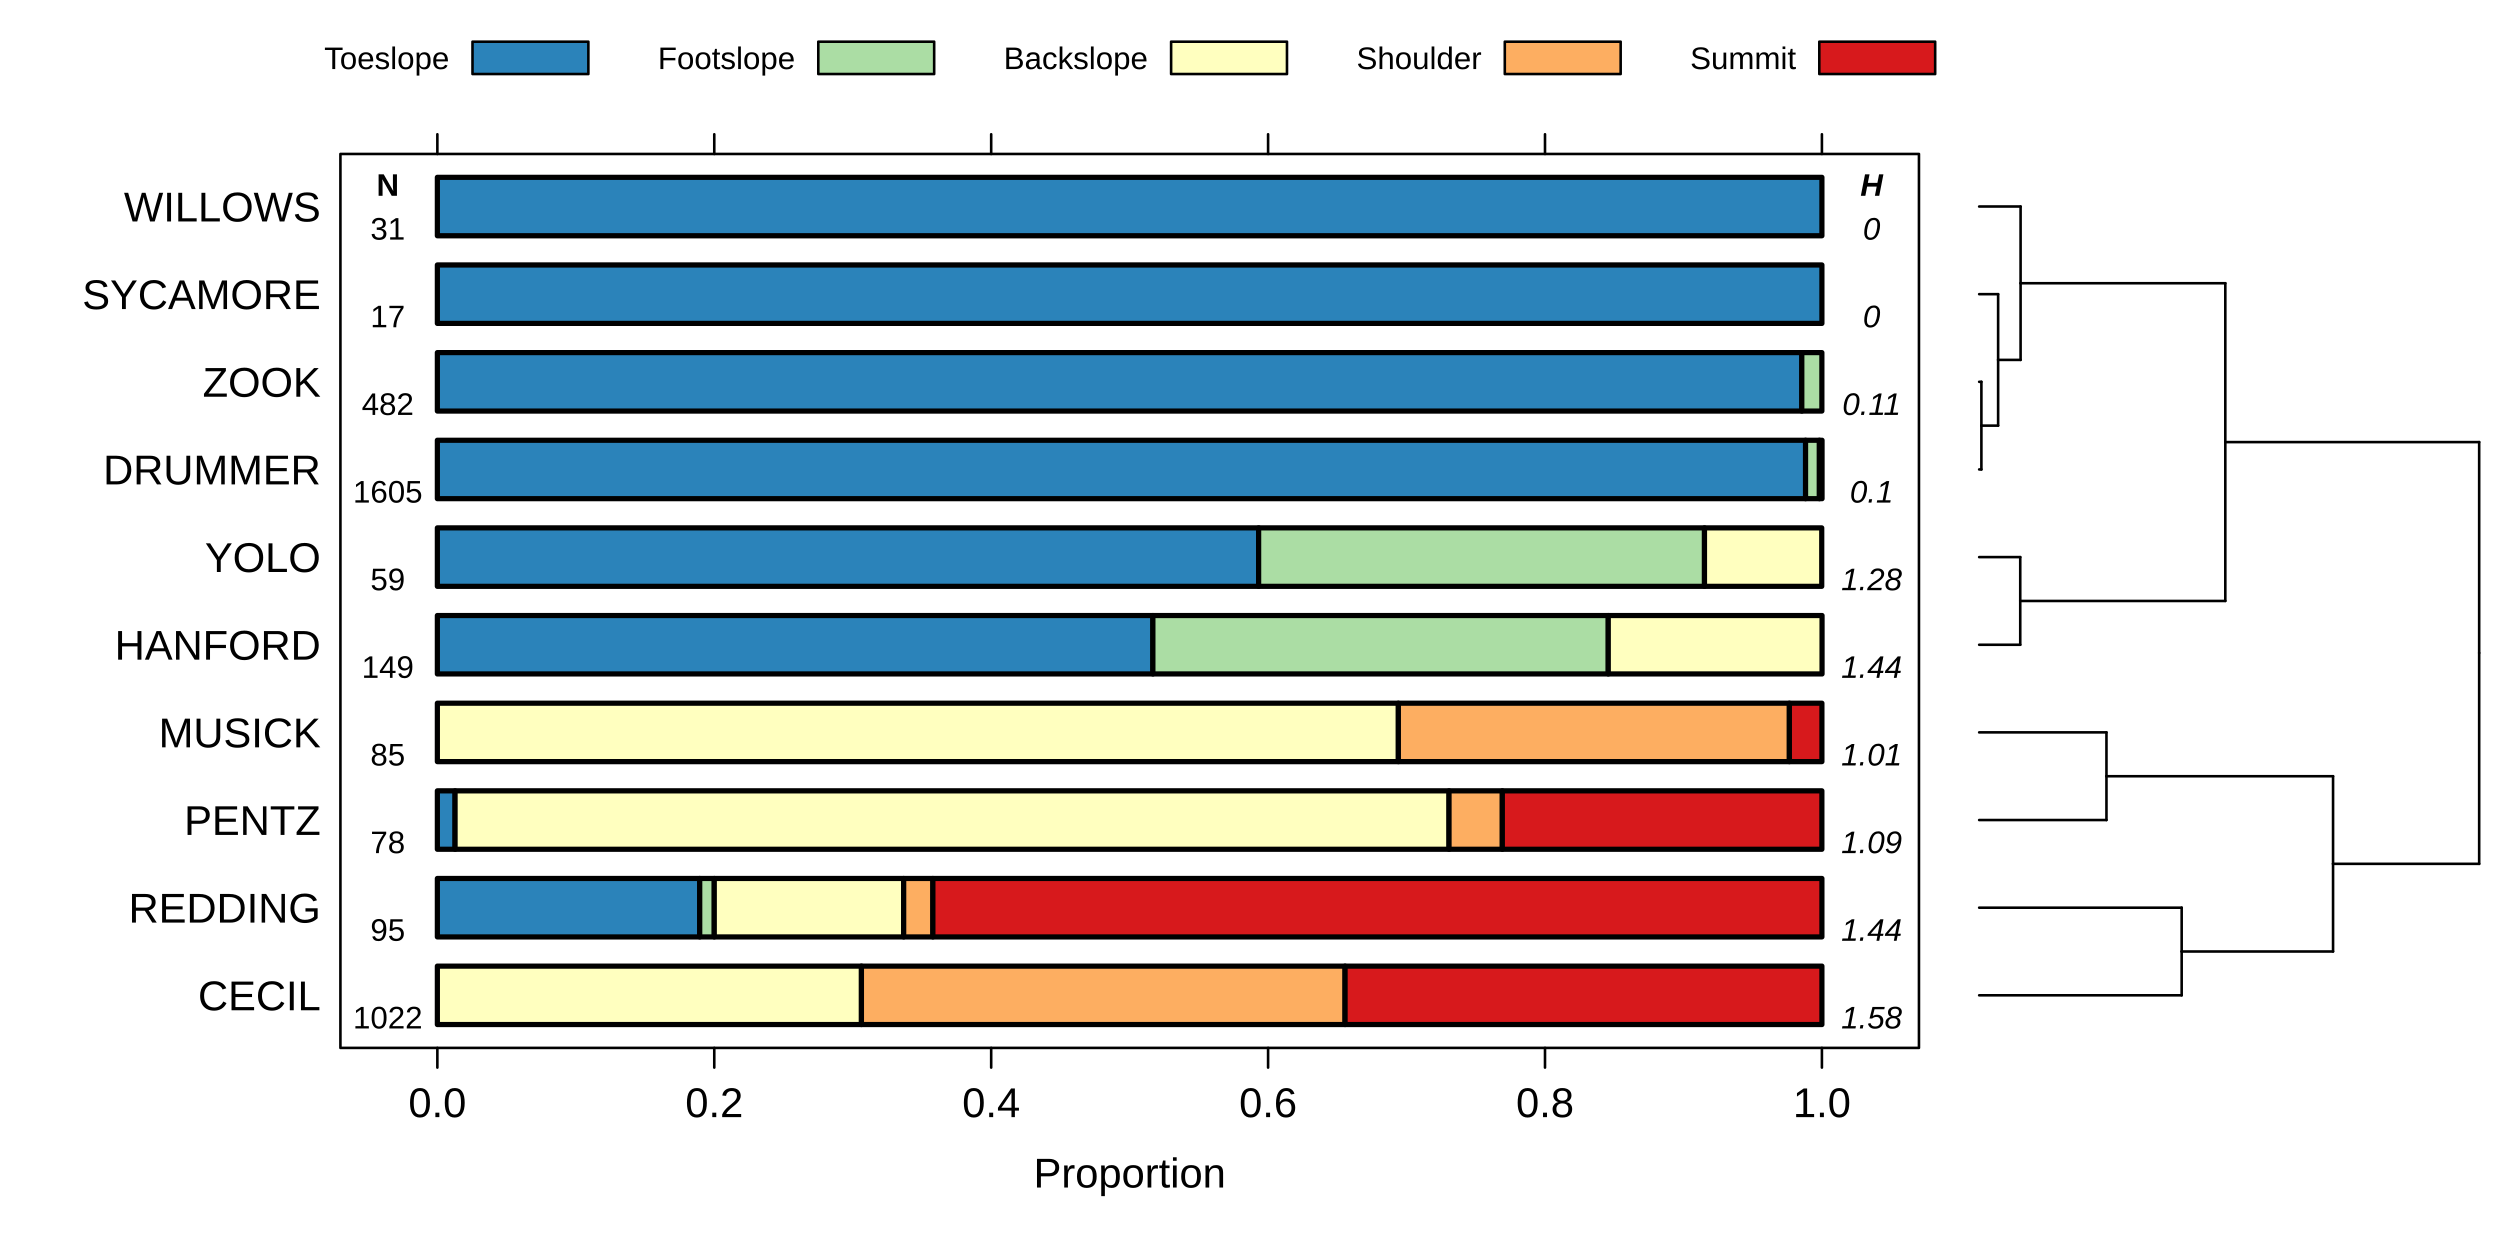
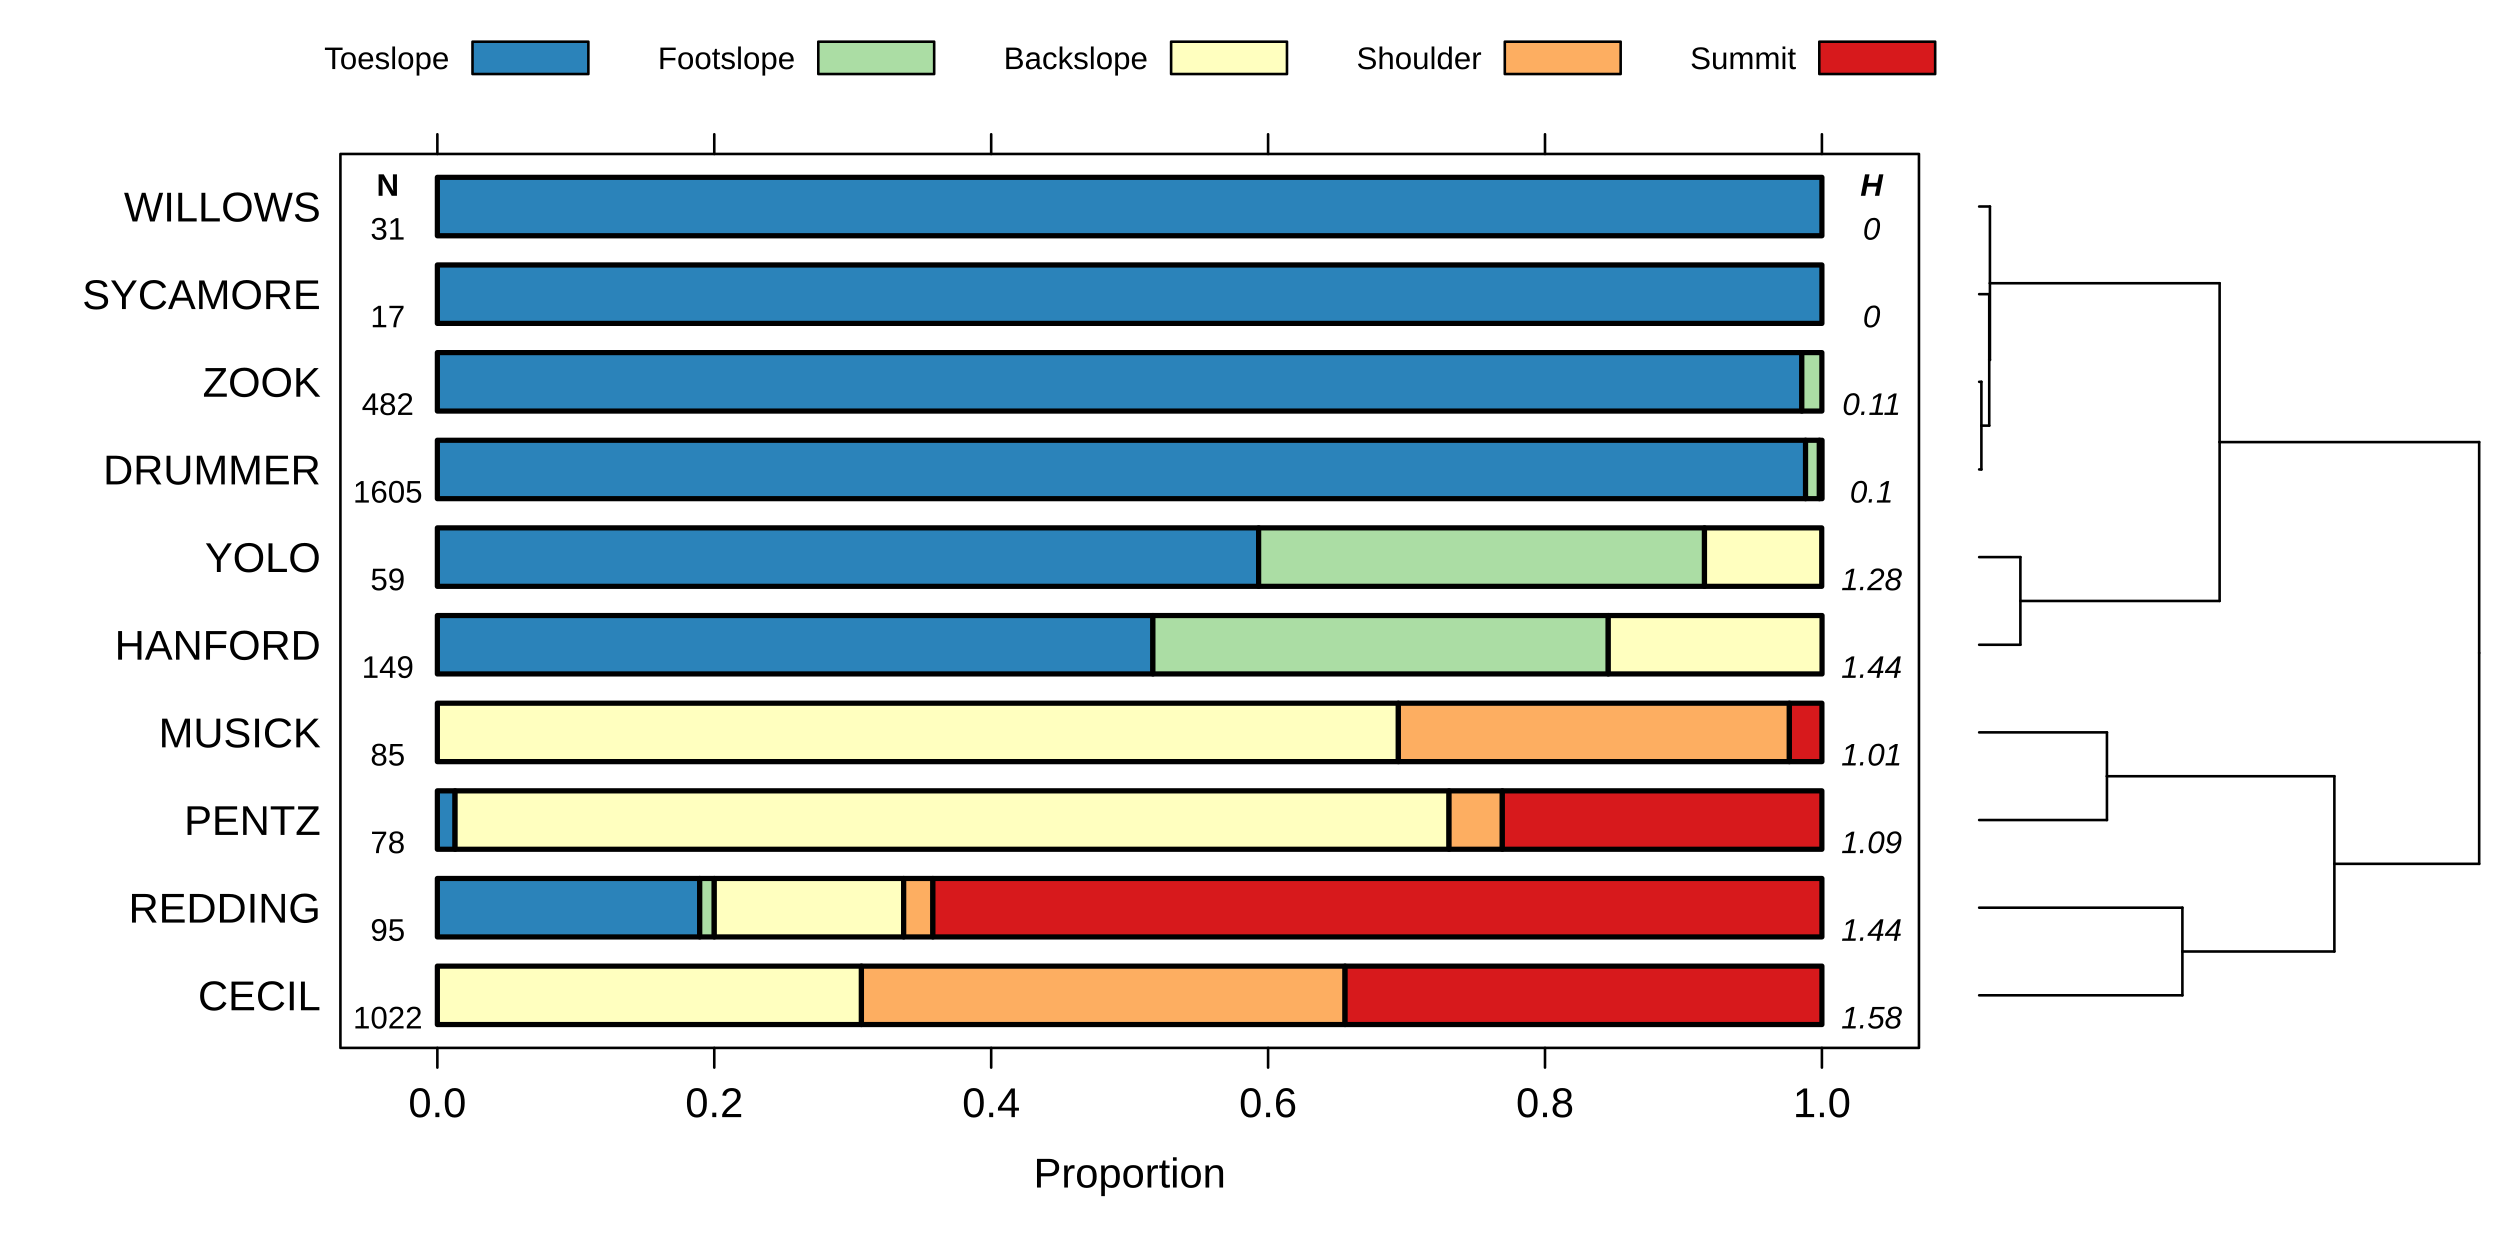
<svg xmlns="http://www.w3.org/2000/svg" class="svglite" width="720.00pt" height="360.00pt" viewBox="0 0 720.00 360.00">
  <defs>
    <style type="text/css">
    .svglite line, .svglite polyline, .svglite polygon, .svglite path, .svglite rect, .svglite circle {
      fill: none;
      stroke: #000000;
      stroke-linecap: round;
      stroke-linejoin: round;
      stroke-miterlimit: 10.00;
    }
    .svglite text {
      white-space: pre;
    }
  </style>
  </defs>
  <rect width="100%" height="100%" style="stroke: none; fill: #FFFFFF;" />
  <defs>
    <clipPath id="cpMC4wMHw3MjAuMDB8MC4wMHwzNjAuMDA=">
      <rect x="0.00" y="0.00" width="720.00" height="360.00" />
    </clipPath>
  </defs>
  <g clip-path="url(#cpMC4wMHw3MjAuMDB8MC4wMHwzNjAuMDA=)">
    <rect x="0.00" y="0.00" width="720.00" height="360.00" style="stroke-width: 0.75; stroke: none;" />
    <text x="325.35" y="342.00" text-anchor="middle" style="font-size: 12.00px; font-family: &quot;Arial&quot;;" textLength="55.37px" lengthAdjust="spacingAndGlyphs">Proportion</text>
  </g>
  <defs>
    <clipPath id="cpOTguMDR8NTUyLjY2fDQ0LjM0fDMwMS44MA==">
      <rect x="98.04" y="44.34" width="454.62" height="257.46" />
    </clipPath>
  </defs>
  <g clip-path="url(#cpOTguMDR8NTUyLjY2fDQ0LjM0fDMwMS44MA==)">
</g>
  <g clip-path="url(#cpMC4wMHw3MjAuMDB8MC4wMHwzNjAuMDA=)">
    <line x1="125.96" y1="44.34" x2="125.96" y2="38.67" style="stroke-width: 0.75;" />
    <line x1="205.71" y1="44.34" x2="205.71" y2="38.67" style="stroke-width: 0.75;" />
    <line x1="285.46" y1="44.34" x2="285.46" y2="38.67" style="stroke-width: 0.75;" />
    <line x1="365.21" y1="44.34" x2="365.21" y2="38.67" style="stroke-width: 0.75;" />
    <line x1="444.96" y1="44.34" x2="444.96" y2="38.67" style="stroke-width: 0.75;" />
    <line x1="524.71" y1="44.34" x2="524.71" y2="38.67" style="stroke-width: 0.75;" />
    <text x="92.37" y="290.95" text-anchor="end" style="font-size: 12.00px; font-family: &quot;Arial&quot;;" textLength="35.35px" lengthAdjust="spacingAndGlyphs">CECIL</text>
    <text x="92.37" y="265.71" text-anchor="end" style="font-size: 12.00px; font-family: &quot;Arial&quot;;" textLength="55.35px" lengthAdjust="spacingAndGlyphs">REDDING</text>
    <text x="92.37" y="240.47" text-anchor="end" style="font-size: 12.00px; font-family: &quot;Arial&quot;;" textLength="39.34px" lengthAdjust="spacingAndGlyphs">PENTZ</text>
    <text x="92.37" y="215.23" text-anchor="end" style="font-size: 12.00px; font-family: &quot;Arial&quot;;" textLength="46.68px" lengthAdjust="spacingAndGlyphs">MUSICK</text>
    <text x="92.37" y="189.99" text-anchor="end" style="font-size: 12.00px; font-family: &quot;Arial&quot;;" textLength="59.35px" lengthAdjust="spacingAndGlyphs">HANFORD</text>
    <text x="92.37" y="164.74" text-anchor="end" style="font-size: 12.00px; font-family: &quot;Arial&quot;;" textLength="33.36px" lengthAdjust="spacingAndGlyphs">YOLO</text>
    <text x="92.37" y="139.50" text-anchor="end" style="font-size: 12.00px; font-family: &quot;Arial&quot;;" textLength="62.68px" lengthAdjust="spacingAndGlyphs">DRUMMER</text>
    <text x="92.37" y="114.26" text-anchor="end" style="font-size: 12.00px; font-family: &quot;Arial&quot;;" textLength="34.01px" lengthAdjust="spacingAndGlyphs">ZOOK</text>
    <text x="92.37" y="89.02" text-anchor="end" style="font-size: 12.00px; font-family: &quot;Arial&quot;;" textLength="68.70px" lengthAdjust="spacingAndGlyphs">SYCAMORE</text>
    <text x="92.37" y="63.78" text-anchor="end" style="font-size: 12.00px; font-family: &quot;Arial&quot;;" textLength="56.68px" lengthAdjust="spacingAndGlyphs">WILLOWS</text>
    <line x1="125.96" y1="301.80" x2="125.96" y2="307.47" style="stroke-width: 0.75;" />
    <line x1="205.71" y1="301.80" x2="205.71" y2="307.47" style="stroke-width: 0.75;" />
    <line x1="285.46" y1="301.80" x2="285.46" y2="307.47" style="stroke-width: 0.75;" />
    <line x1="365.21" y1="301.80" x2="365.21" y2="307.47" style="stroke-width: 0.75;" />
    <line x1="444.96" y1="301.80" x2="444.96" y2="307.47" style="stroke-width: 0.75;" />
    <line x1="524.71" y1="301.80" x2="524.71" y2="307.47" style="stroke-width: 0.75;" />
    <text x="125.96" y="321.73" text-anchor="middle" style="font-size: 12.00px; font-family: &quot;Arial&quot;;" textLength="16.68px" lengthAdjust="spacingAndGlyphs">0.0</text>
    <text x="205.71" y="321.73" text-anchor="middle" style="font-size: 12.00px; font-family: &quot;Arial&quot;;" textLength="16.68px" lengthAdjust="spacingAndGlyphs">0.2</text>
    <text x="285.46" y="321.73" text-anchor="middle" style="font-size: 12.00px; font-family: &quot;Arial&quot;;" textLength="16.68px" lengthAdjust="spacingAndGlyphs">0.4</text>
    <text x="365.21" y="321.73" text-anchor="middle" style="font-size: 12.00px; font-family: &quot;Arial&quot;;" textLength="16.68px" lengthAdjust="spacingAndGlyphs">0.6</text>
    <text x="444.96" y="321.73" text-anchor="middle" style="font-size: 12.00px; font-family: &quot;Arial&quot;;" textLength="16.68px" lengthAdjust="spacingAndGlyphs">0.8</text>
    <text x="524.71" y="321.73" text-anchor="middle" style="font-size: 12.00px; font-family: &quot;Arial&quot;;" textLength="16.68px" lengthAdjust="spacingAndGlyphs">1.0</text>
  </g>
  <g clip-path="url(#cpOTguMDR8NTUyLjY2fDQ0LjM0fDMwMS44MA==)">
    <rect x="125.96" y="278.24" width="122.14" height="16.83" style="stroke-width: 1.50; fill: #FFFFBF;" />
    <rect x="248.09" y="278.24" width="139.28" height="16.83" style="stroke-width: 1.50; fill: #FDAE61;" />
    <rect x="387.38" y="278.24" width="137.33" height="16.83" style="stroke-width: 1.50; fill: #D7191C;" />
    <rect x="125.96" y="126.79" width="394.04" height="16.83" style="stroke-width: 1.50; fill: #2B83BA;" />
    <rect x="520.00" y="126.79" width="3.99" height="16.83" style="stroke-width: 1.50; fill: #ABDDA4;" />
    <rect x="523.99" y="126.79" width="0.76" height="16.83" style="stroke-width: 1.50; fill: #D7191C;" />
    <rect x="125.96" y="177.27" width="206.07" height="16.83" style="stroke-width: 1.50; fill: #2B83BA;" />
    <rect x="332.03" y="177.27" width="131.15" height="16.83" style="stroke-width: 1.50; fill: #ABDDA4;" />
    <rect x="463.18" y="177.27" width="61.57" height="16.83" style="stroke-width: 1.50; fill: #FFFFBF;" />
    <rect x="125.96" y="202.52" width="276.77" height="16.83" style="stroke-width: 1.50; fill: #FFFFBF;" />
    <rect x="402.73" y="202.52" width="112.61" height="16.83" style="stroke-width: 1.50; fill: #FDAE61;" />
    <rect x="515.34" y="202.52" width="9.37" height="16.83" style="stroke-width: 1.50; fill: #D7191C;" />
    <rect x="125.96" y="227.76" width="5.10" height="16.83" style="stroke-width: 1.50; fill: #2B83BA;" />
    <rect x="131.06" y="227.76" width="286.26" height="16.83" style="stroke-width: 1.50; fill: #FFFFBF;" />
    <rect x="417.32" y="227.76" width="15.35" height="16.83" style="stroke-width: 1.50; fill: #FDAE61;" />
    <rect x="432.67" y="227.76" width="92.03" height="16.83" style="stroke-width: 1.50; fill: #D7191C;" />
    <rect x="125.96" y="253.00" width="75.56" height="16.83" style="stroke-width: 1.50; fill: #2B83BA;" />
    <rect x="201.52" y="253.00" width="4.19" height="16.83" style="stroke-width: 1.50; fill: #ABDDA4;" />
    <rect x="205.71" y="253.00" width="54.55" height="16.83" style="stroke-width: 1.50; fill: #FFFFBF;" />
    <rect x="260.26" y="253.00" width="8.41" height="16.83" style="stroke-width: 1.50; fill: #FDAE61;" />
    <rect x="268.67" y="253.00" width="256.04" height="16.83" style="stroke-width: 1.50; fill: #D7191C;" />
    <rect x="125.96" y="76.31" width="398.75" height="16.83" style="stroke-width: 1.50; fill: #2B83BA;" />
    <rect x="125.96" y="51.07" width="398.75" height="16.83" style="stroke-width: 1.50; fill: #2B83BA;" />
    <rect x="125.96" y="152.03" width="236.54" height="16.83" style="stroke-width: 1.50; fill: #2B83BA;" />
    <rect x="362.49" y="152.03" width="128.40" height="16.83" style="stroke-width: 1.50; fill: #ABDDA4;" />
    <rect x="490.89" y="152.03" width="33.77" height="16.83" style="stroke-width: 1.50; fill: #FFFFBF;" />
    <rect x="125.96" y="101.55" width="392.97" height="16.83" style="stroke-width: 1.50; fill: #2B83BA;" />
    <rect x="518.92" y="101.55" width="5.78" height="16.83" style="stroke-width: 1.50; fill: #ABDDA4;" />
    <text x="111.68" y="296.19" text-anchor="middle" style="font-size: 9.00px; font-family: &quot;Arial&quot;;" textLength="20.02px" lengthAdjust="spacingAndGlyphs">1022</text>
    <text x="111.68" y="270.94" text-anchor="middle" style="font-size: 9.00px; font-family: &quot;Arial&quot;;" textLength="10.01px" lengthAdjust="spacingAndGlyphs">95</text>
    <text x="111.68" y="245.70" text-anchor="middle" style="font-size: 9.00px; font-family: &quot;Arial&quot;;" textLength="10.01px" lengthAdjust="spacingAndGlyphs">78</text>
    <text x="111.68" y="220.46" text-anchor="middle" style="font-size: 9.00px; font-family: &quot;Arial&quot;;" textLength="10.01px" lengthAdjust="spacingAndGlyphs">85</text>
    <text x="111.68" y="195.22" text-anchor="middle" style="font-size: 9.00px; font-family: &quot;Arial&quot;;" textLength="15.01px" lengthAdjust="spacingAndGlyphs">149</text>
    <text x="111.68" y="169.98" text-anchor="middle" style="font-size: 9.00px; font-family: &quot;Arial&quot;;" textLength="10.01px" lengthAdjust="spacingAndGlyphs">59</text>
    <text x="111.68" y="144.74" text-anchor="middle" style="font-size: 9.00px; font-family: &quot;Arial&quot;;" textLength="20.02px" lengthAdjust="spacingAndGlyphs">1605</text>
    <text x="111.68" y="119.50" text-anchor="middle" style="font-size: 9.00px; font-family: &quot;Arial&quot;;" textLength="15.01px" lengthAdjust="spacingAndGlyphs">482</text>
    <text x="111.68" y="94.25" text-anchor="middle" style="font-size: 9.00px; font-family: &quot;Arial&quot;;" textLength="10.01px" lengthAdjust="spacingAndGlyphs">17</text>
    <text x="111.68" y="69.01" text-anchor="middle" style="font-size: 9.00px; font-family: &quot;Arial&quot;;" textLength="10.01px" lengthAdjust="spacingAndGlyphs">31</text>
    <text x="539.02" y="296.19" text-anchor="middle" style="font-size: 9.00px; font-style: italic; font-family: &quot;Arial&quot;;" textLength="17.51px" lengthAdjust="spacingAndGlyphs">1.58</text>
    <text x="539.02" y="270.94" text-anchor="middle" style="font-size: 9.00px; font-style: italic; font-family: &quot;Arial&quot;;" textLength="17.51px" lengthAdjust="spacingAndGlyphs">1.44</text>
    <text x="539.02" y="245.70" text-anchor="middle" style="font-size: 9.00px; font-style: italic; font-family: &quot;Arial&quot;;" textLength="17.51px" lengthAdjust="spacingAndGlyphs">1.09</text>
    <text x="539.02" y="220.46" text-anchor="middle" style="font-size: 9.00px; font-style: italic; font-family: &quot;Arial&quot;;" textLength="17.51px" lengthAdjust="spacingAndGlyphs">1.01</text>
    <text x="539.02" y="195.22" text-anchor="middle" style="font-size: 9.00px; font-style: italic; font-family: &quot;Arial&quot;;" textLength="17.51px" lengthAdjust="spacingAndGlyphs">1.44</text>
    <text x="539.02" y="169.98" text-anchor="middle" style="font-size: 9.00px; font-style: italic; font-family: &quot;Arial&quot;;" textLength="17.51px" lengthAdjust="spacingAndGlyphs">1.28</text>
    <text x="539.02" y="144.74" text-anchor="middle" style="font-size: 9.00px; font-style: italic; font-family: &quot;Arial&quot;;" textLength="12.51px" lengthAdjust="spacingAndGlyphs">0.1</text>
    <text x="539.02" y="119.50" text-anchor="middle" style="font-size: 9.00px; font-style: italic; font-family: &quot;Arial&quot;;" textLength="16.84px" lengthAdjust="spacingAndGlyphs">0.11</text>
    <text x="539.02" y="94.25" text-anchor="middle" style="font-size: 9.00px; font-style: italic; font-family: &quot;Arial&quot;;" textLength="5.00px" lengthAdjust="spacingAndGlyphs">0</text>
    <text x="539.02" y="69.01" text-anchor="middle" style="font-size: 9.00px; font-style: italic; font-family: &quot;Arial&quot;;" textLength="5.00px" lengthAdjust="spacingAndGlyphs">0</text>
    <text x="111.68" y="56.39" text-anchor="middle" style="font-size: 9.00px; font-weight: bold; font-family: &quot;Arial&quot;;" textLength="6.50px" lengthAdjust="spacingAndGlyphs">N</text>
    <text x="539.02" y="56.39" text-anchor="middle" style="font-size: 9.00px; font-weight: bold; font-style: italic; font-family: &quot;Arial&quot;;" textLength="6.50px" lengthAdjust="spacingAndGlyphs">H</text>
  </g>
  <g clip-path="url(#cpMC4wMHw3MjAuMDB8MC4wMHwzNjAuMDA=)">
    <rect x="98.04" y="44.34" width="454.62" height="257.46" style="stroke-width: 0.75;" />
    <rect x="90.04" y="12.00" width="470.63" height="9.33" style="stroke-width: 0.75; stroke: none;" />
    <text x="93.37" y="19.89" style="font-size: 9.00px; font-family: &quot;Arial&quot;;" textLength="36.02px" lengthAdjust="spacingAndGlyphs">Toeslope</text>
    <text x="189.47" y="19.89" style="font-size: 9.00px; font-family: &quot;Arial&quot;;" textLength="39.52px" lengthAdjust="spacingAndGlyphs">Footslope</text>
    <text x="289.07" y="19.89" style="font-size: 9.00px; font-family: &quot;Arial&quot;;" textLength="41.52px" lengthAdjust="spacingAndGlyphs">Backslope</text>
    <text x="390.68" y="19.89" style="font-size: 9.00px; font-family: &quot;Arial&quot;;" textLength="36.02px" lengthAdjust="spacingAndGlyphs">Shoulder</text>
    <text x="486.77" y="19.89" style="font-size: 9.00px; font-family: &quot;Arial&quot;;" textLength="30.50px" lengthAdjust="spacingAndGlyphs">Summit</text>
    <rect x="136.08" y="12.00" width="33.37" height="9.33" style="stroke-width: 0.75; fill: #2B83BA;" />
    <rect x="235.67" y="12.00" width="33.37" height="9.33" style="stroke-width: 0.75; fill: #ABDDA4;" />
    <rect x="337.28" y="12.00" width="33.37" height="9.33" style="stroke-width: 0.75; fill: #FFFFBF;" />
    <rect x="433.38" y="12.00" width="33.37" height="9.33" style="stroke-width: 0.75; fill: #FDAE61;" />
    <rect x="523.96" y="12.00" width="33.37" height="9.33" style="stroke-width: 0.75; fill: #D7191C;" />
    <line x1="714.00" y1="188.05" x2="714.00" y2="248.79" style="stroke-width: 0.75;" />
-     <line x1="714.00" y1="248.79" x2="671.92" y2="248.79" style="stroke-width: 0.75;" />
+     <line x1="714.00" y1="248.79" x2="672.30" y2="248.79" style="stroke-width: 0.75;" />
    <line x1="714.00" y1="188.05" x2="714.00" y2="127.32" style="stroke-width: 0.75;" />
-     <line x1="714.00" y1="127.32" x2="640.89" y2="127.32" style="stroke-width: 0.75;" />
-     <line x1="671.92" y1="248.79" x2="671.92" y2="274.03" style="stroke-width: 0.75;" />
-     <line x1="671.92" y1="274.03" x2="628.32" y2="274.03" style="stroke-width: 0.75;" />
-     <line x1="671.92" y1="248.79" x2="671.92" y2="223.55" style="stroke-width: 0.75;" />
-     <line x1="671.92" y1="223.55" x2="606.66" y2="223.55" style="stroke-width: 0.75;" />
-     <line x1="628.32" y1="274.03" x2="628.32" y2="286.65" style="stroke-width: 0.75;" />
-     <line x1="628.32" y1="286.65" x2="570.00" y2="286.65" style="stroke-width: 0.75;" />
-     <line x1="628.32" y1="274.03" x2="628.32" y2="261.41" style="stroke-width: 0.75;" />
-     <line x1="628.32" y1="261.41" x2="570.00" y2="261.41" style="stroke-width: 0.75;" />
-     <line x1="606.66" y1="223.55" x2="606.66" y2="236.17" style="stroke-width: 0.75;" />
-     <line x1="606.66" y1="236.17" x2="570.00" y2="236.17" style="stroke-width: 0.75;" />
-     <line x1="606.66" y1="223.55" x2="606.66" y2="210.93" style="stroke-width: 0.75;" />
-     <line x1="606.66" y1="210.93" x2="570.00" y2="210.93" style="stroke-width: 0.75;" />
-     <line x1="640.89" y1="127.32" x2="640.89" y2="173.07" style="stroke-width: 0.75;" />
-     <line x1="640.89" y1="173.07" x2="581.83" y2="173.07" style="stroke-width: 0.75;" />
-     <line x1="640.89" y1="127.32" x2="640.89" y2="81.57" style="stroke-width: 0.75;" />
-     <line x1="640.89" y1="81.57" x2="581.93" y2="81.57" style="stroke-width: 0.75;" />
-     <line x1="581.83" y1="173.07" x2="581.83" y2="185.69" style="stroke-width: 0.75;" />
-     <line x1="581.83" y1="185.69" x2="570.00" y2="185.69" style="stroke-width: 0.75;" />
-     <line x1="581.83" y1="173.07" x2="581.83" y2="160.45" style="stroke-width: 0.75;" />
-     <line x1="581.83" y1="160.45" x2="570.00" y2="160.45" style="stroke-width: 0.75;" />
-     <line x1="581.93" y1="81.57" x2="581.93" y2="103.65" style="stroke-width: 0.75;" />
-     <line x1="581.93" y1="103.65" x2="575.46" y2="103.65" style="stroke-width: 0.75;" />
-     <line x1="581.93" y1="81.57" x2="581.93" y2="59.48" style="stroke-width: 0.75;" />
-     <line x1="581.93" y1="59.48" x2="570.00" y2="59.48" style="stroke-width: 0.75;" />
-     <line x1="575.46" y1="103.65" x2="575.46" y2="122.58" style="stroke-width: 0.75;" />
-     <line x1="575.46" y1="122.58" x2="570.64" y2="122.58" style="stroke-width: 0.75;" />
-     <line x1="575.46" y1="103.65" x2="575.46" y2="84.72" style="stroke-width: 0.75;" />
-     <line x1="575.46" y1="84.72" x2="570.00" y2="84.72" style="stroke-width: 0.75;" />
+     <line x1="714.00" y1="127.32" x2="639.25" y2="127.32" style="stroke-width: 0.75;" />
+     <line x1="672.30" y1="248.79" x2="672.30" y2="274.03" style="stroke-width: 0.75;" />
+     <line x1="672.30" y1="274.03" x2="628.53" y2="274.03" style="stroke-width: 0.75;" />
+     <line x1="672.30" y1="248.79" x2="672.30" y2="223.55" style="stroke-width: 0.75;" />
+     <line x1="672.30" y1="223.55" x2="606.80" y2="223.55" style="stroke-width: 0.75;" />
+     <line x1="628.53" y1="274.03" x2="628.53" y2="286.65" style="stroke-width: 0.75;" />
+     <line x1="628.53" y1="286.65" x2="570.00" y2="286.65" style="stroke-width: 0.75;" />
+     <line x1="628.53" y1="274.03" x2="628.53" y2="261.41" style="stroke-width: 0.75;" />
+     <line x1="628.53" y1="261.41" x2="570.00" y2="261.41" style="stroke-width: 0.75;" />
+     <line x1="606.80" y1="223.55" x2="606.80" y2="236.17" style="stroke-width: 0.75;" />
+     <line x1="606.80" y1="236.17" x2="570.00" y2="236.17" style="stroke-width: 0.75;" />
+     <line x1="606.80" y1="223.55" x2="606.80" y2="210.93" style="stroke-width: 0.75;" />
+     <line x1="606.80" y1="210.93" x2="570.00" y2="210.93" style="stroke-width: 0.75;" />
+     <line x1="639.25" y1="127.32" x2="639.25" y2="173.07" style="stroke-width: 0.75;" />
+     <line x1="639.25" y1="173.07" x2="581.87" y2="173.07" style="stroke-width: 0.75;" />
+     <line x1="639.25" y1="127.32" x2="639.25" y2="81.57" style="stroke-width: 0.75;" />
+     <line x1="639.25" y1="81.57" x2="573.10" y2="81.57" style="stroke-width: 0.75;" />
+     <line x1="581.87" y1="173.07" x2="581.87" y2="185.69" style="stroke-width: 0.75;" />
+     <line x1="581.87" y1="185.69" x2="570.00" y2="185.69" style="stroke-width: 0.75;" />
+     <line x1="581.87" y1="173.07" x2="581.87" y2="160.45" style="stroke-width: 0.75;" />
+     <line x1="581.87" y1="160.45" x2="570.00" y2="160.45" style="stroke-width: 0.75;" />
+     <line x1="573.10" y1="81.57" x2="573.10" y2="103.65" style="stroke-width: 0.75;" />
+     <line x1="573.10" y1="103.65" x2="572.90" y2="103.65" style="stroke-width: 0.75;" />
+     <line x1="573.10" y1="81.57" x2="573.10" y2="59.48" style="stroke-width: 0.75;" />
+     <line x1="573.10" y1="59.48" x2="570.00" y2="59.48" style="stroke-width: 0.75;" />
+     <line x1="572.90" y1="103.65" x2="572.90" y2="122.58" style="stroke-width: 0.75;" />
+     <line x1="572.90" y1="122.58" x2="570.64" y2="122.58" style="stroke-width: 0.75;" />
+     <line x1="572.90" y1="103.65" x2="572.90" y2="84.72" style="stroke-width: 0.75;" />
+     <line x1="572.90" y1="84.72" x2="570.00" y2="84.72" style="stroke-width: 0.75;" />
    <line x1="570.64" y1="122.58" x2="570.64" y2="135.20" style="stroke-width: 0.75;" />
    <line x1="570.64" y1="135.20" x2="570.00" y2="135.20" style="stroke-width: 0.75;" />
    <line x1="570.64" y1="122.58" x2="570.64" y2="109.96" style="stroke-width: 0.75;" />
    <line x1="570.64" y1="109.96" x2="570.00" y2="109.96" style="stroke-width: 0.75;" />
  </g>
</svg>
